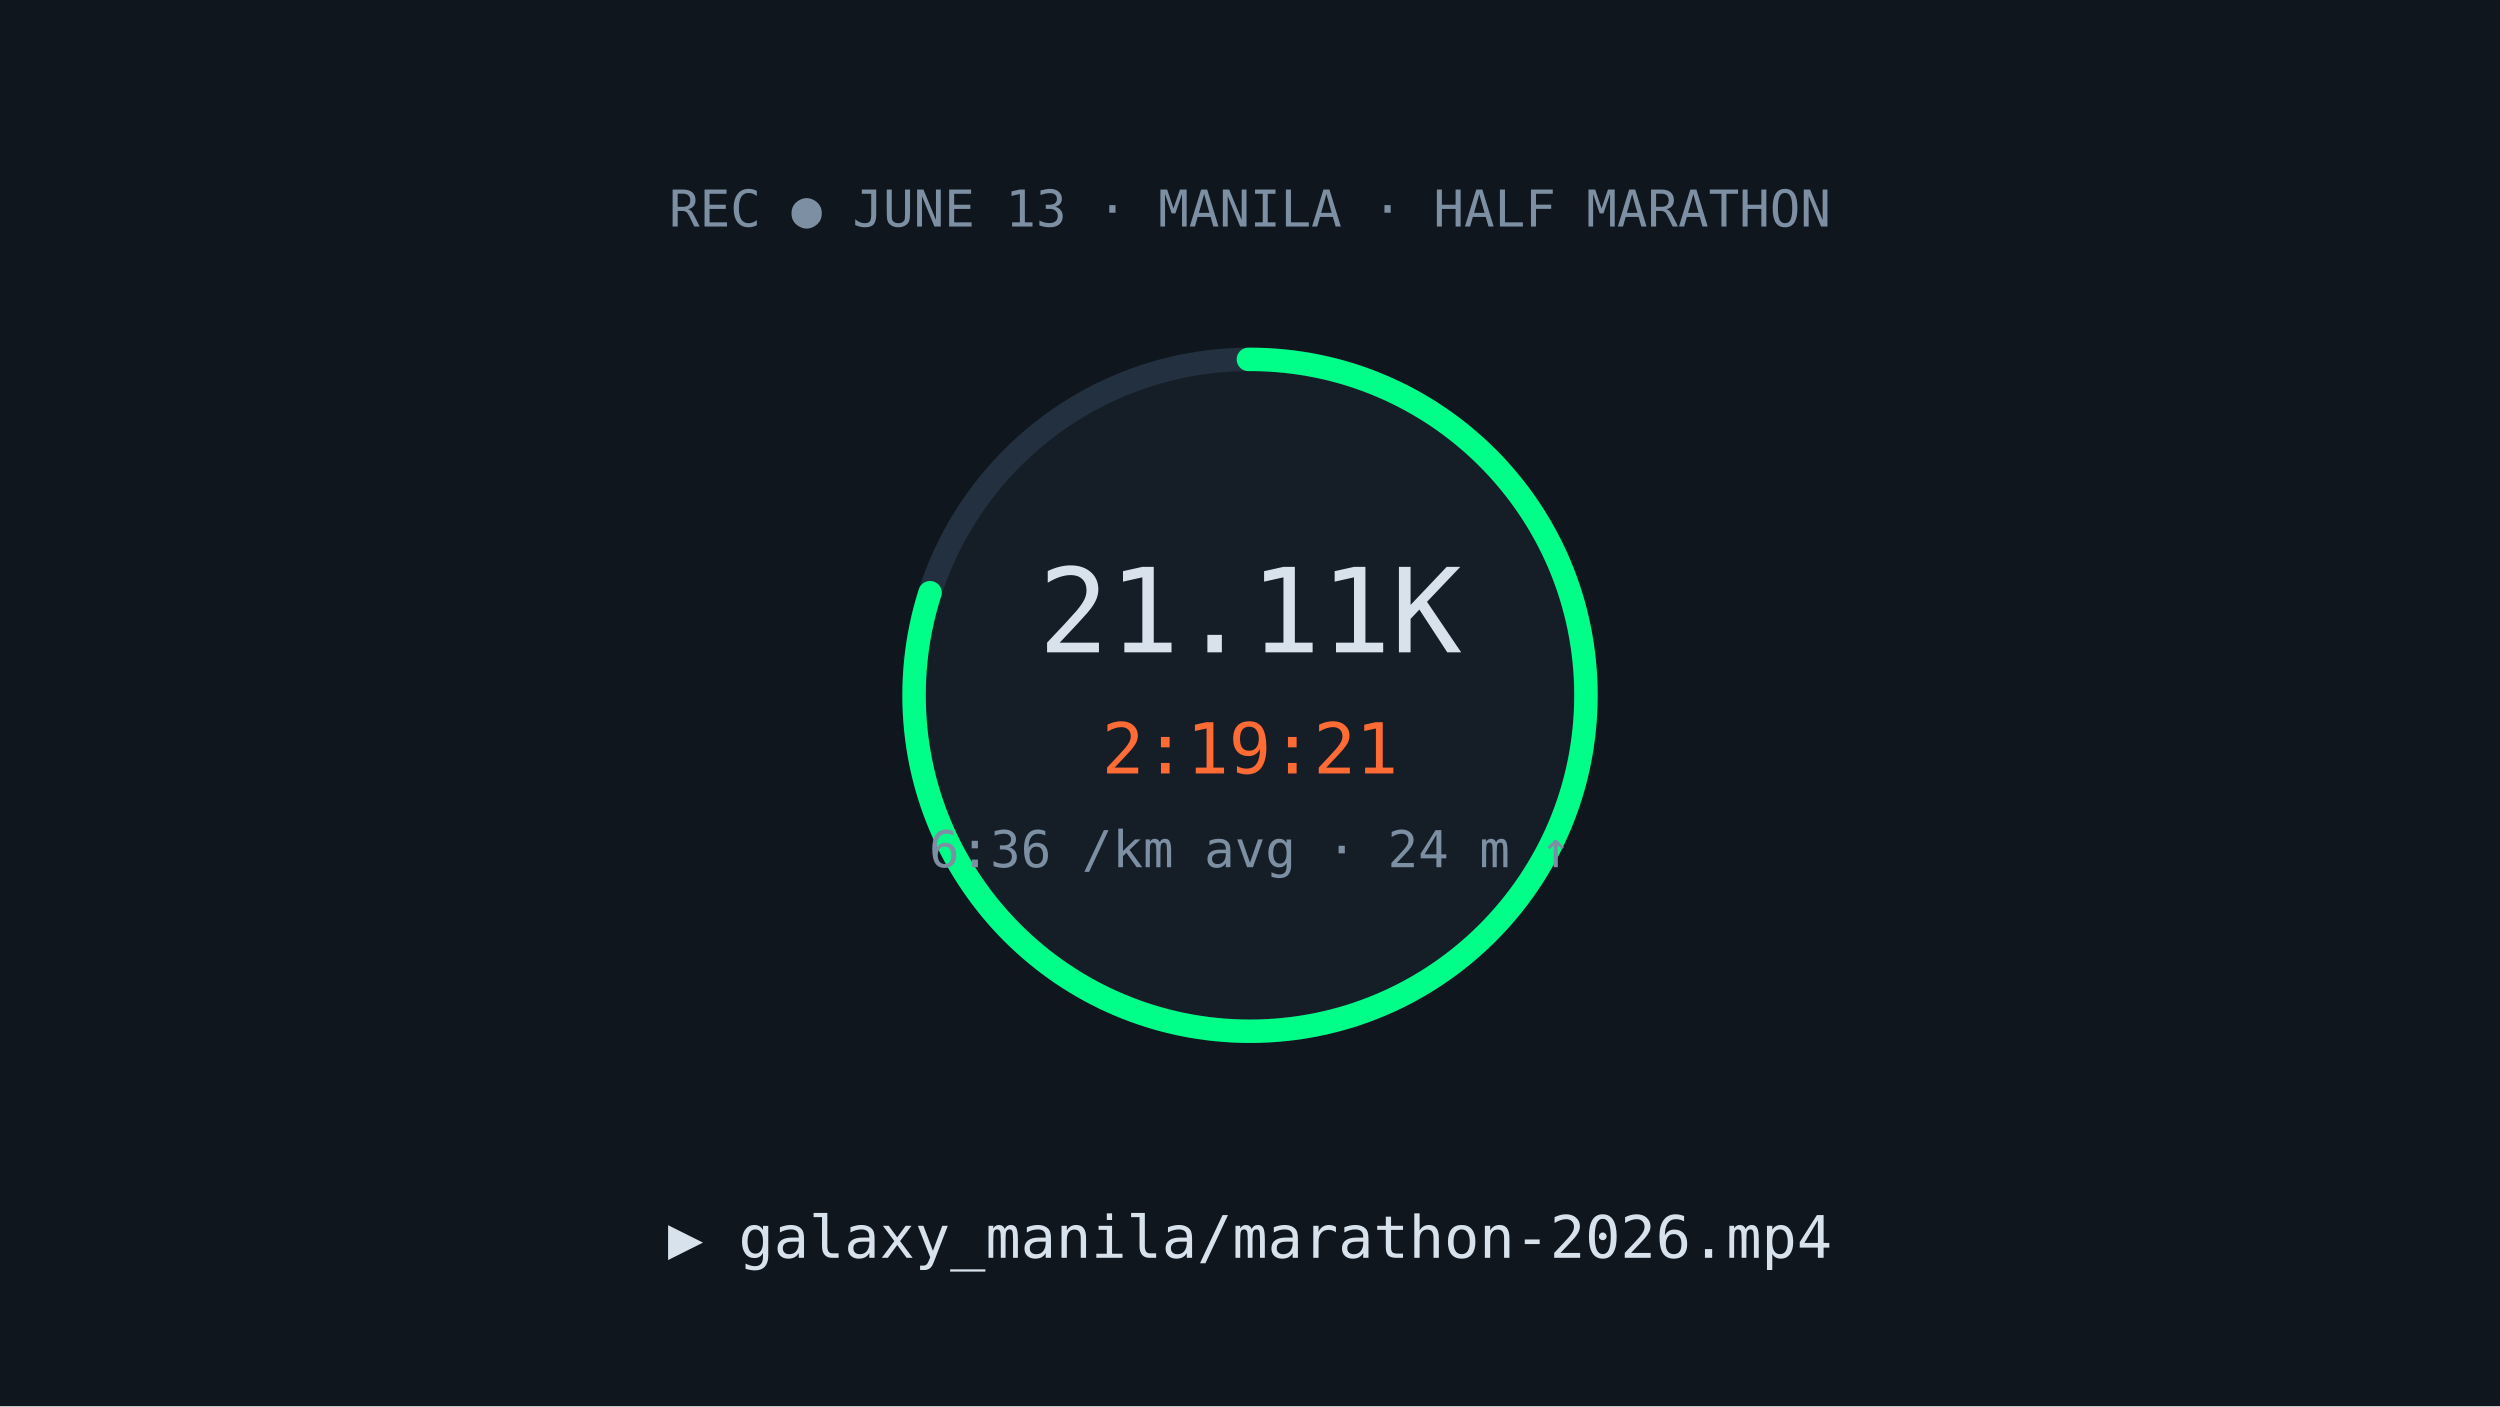
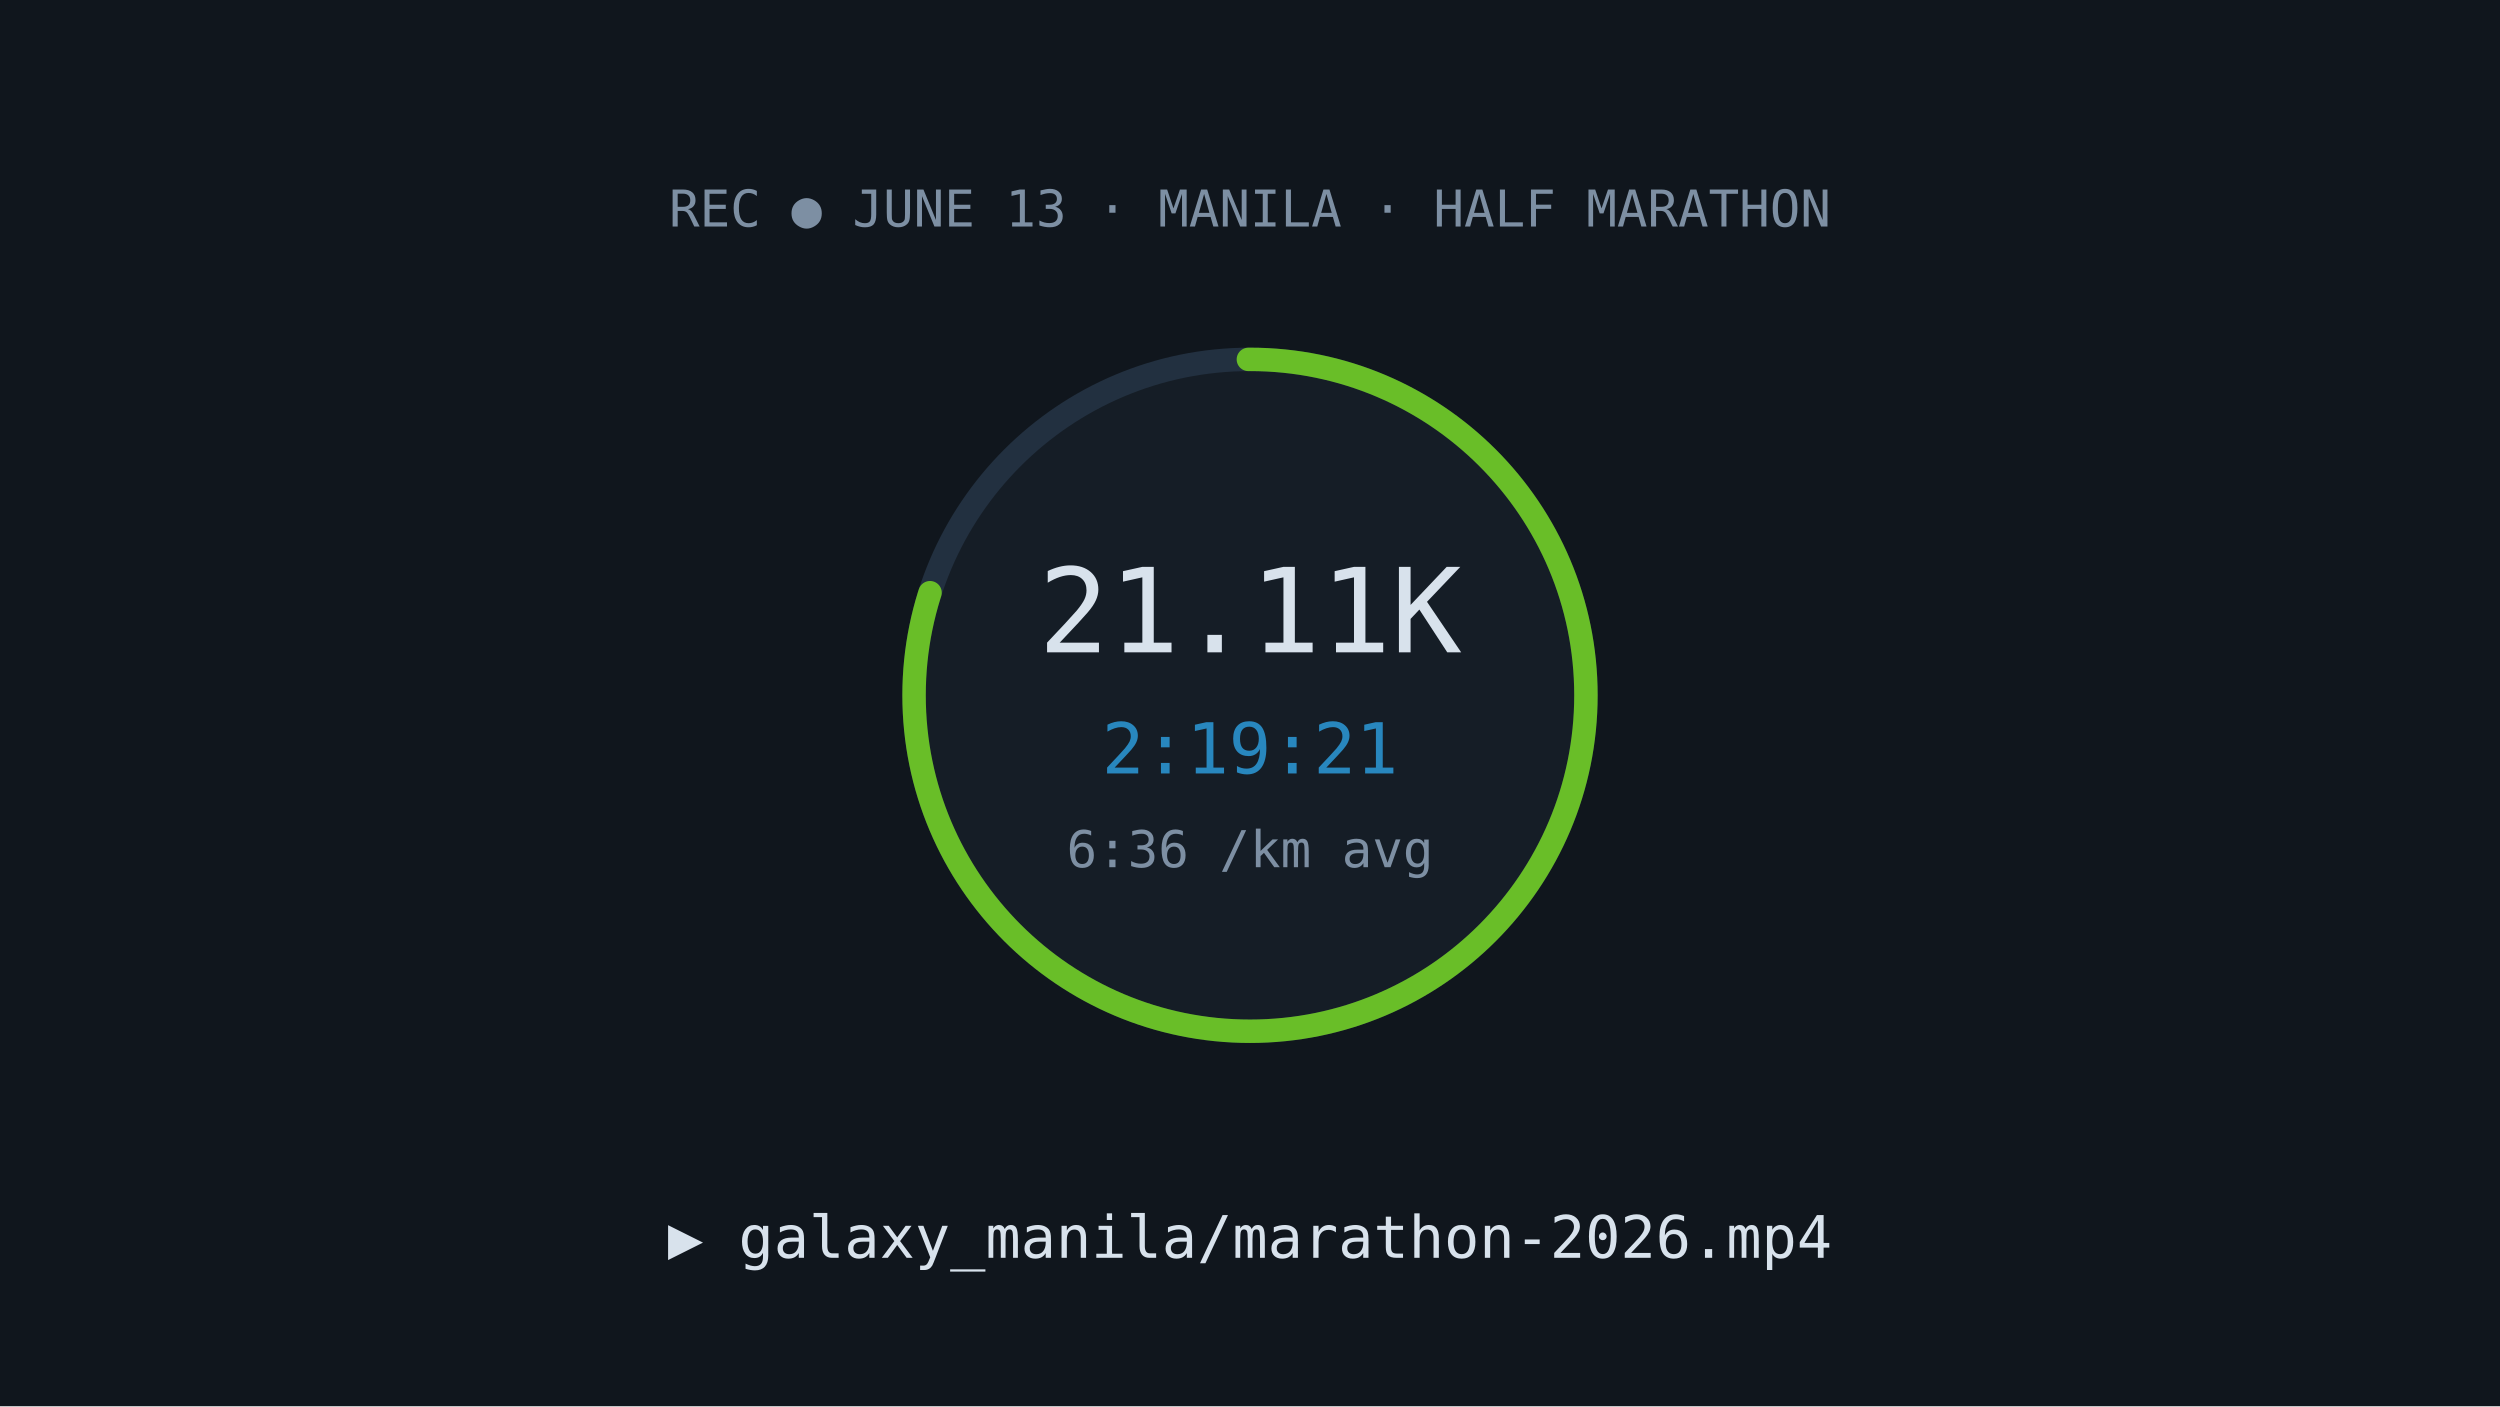
<svg xmlns="http://www.w3.org/2000/svg" viewBox="0 0 640 360">
  <rect width="640" height="360" fill="#10161d" />
  <text x="320" y="58" font-family="monospace" font-size="13" fill="#7d8fa3" text-anchor="middle">REC ● JUNE 13 · MANILA · HALF MARATHON</text>
  <circle cx="320" cy="178" r="86" fill="#151d26" stroke="#223040" stroke-width="6" />
-   <circle cx="320" cy="178" r="86" fill="none" stroke="#00ff88" stroke-width="6" stroke-dasharray="432 108" stroke-linecap="round" transform="rotate(-90 320 178)" />
+   <circle cx="320" cy="178" r="86" fill="none" stroke="#69be28" stroke-width="6" stroke-dasharray="432 108" stroke-linecap="round" transform="rotate(-90 320 178)" />
  <text x="320" y="167" font-family="monospace" font-size="30" fill="#d8e2ec" text-anchor="middle">21.11K</text>
-   <text x="320" y="198" font-family="monospace" font-size="18" fill="#ff6b35" text-anchor="middle">2:19:21</text>
-   <text x="320" y="222" font-family="monospace" font-size="13" fill="#7d8fa3" text-anchor="middle">6:36 /km avg · 24 m ↑</text>
+   <text x="320" y="198" font-family="monospace" font-size="18" fill="#2887be" text-anchor="middle">2:19:21</text>
+   <text x="320" y="222" font-family="monospace" font-size="13" fill="#7d8fa3" text-anchor="middle">6:36 /km avg</text>
  <text x="320" y="322" font-family="monospace" font-size="15" fill="#d8e2ec" text-anchor="middle">▶ galaxy_manila/marathon-2026.mp4</text>
</svg>
